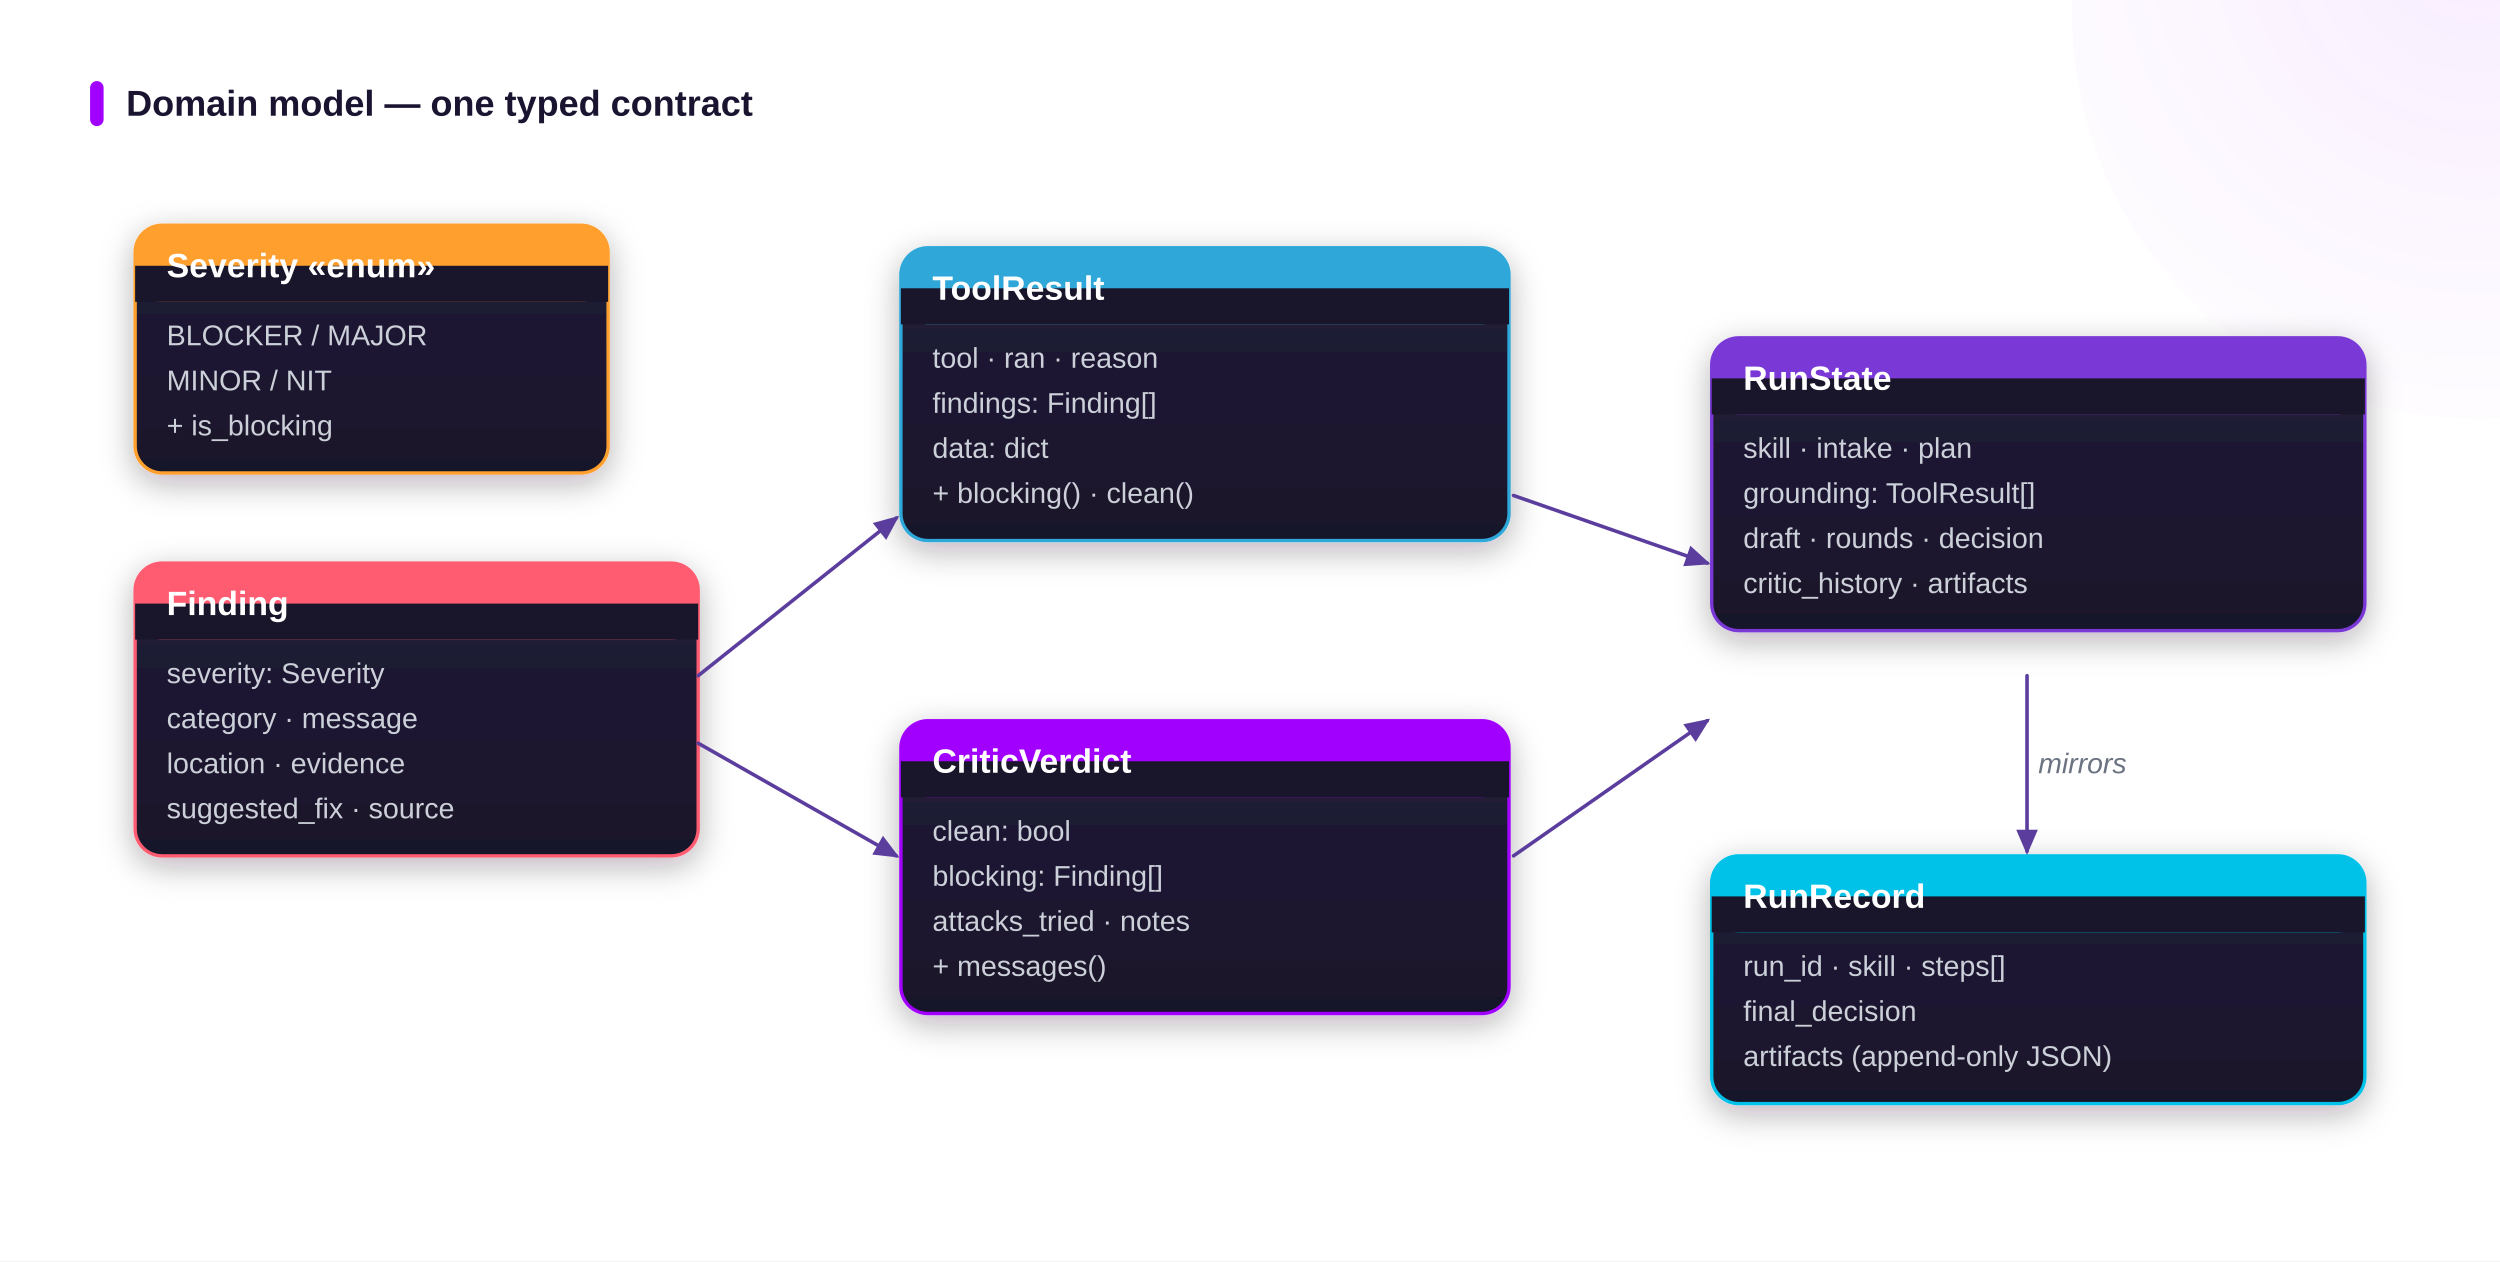
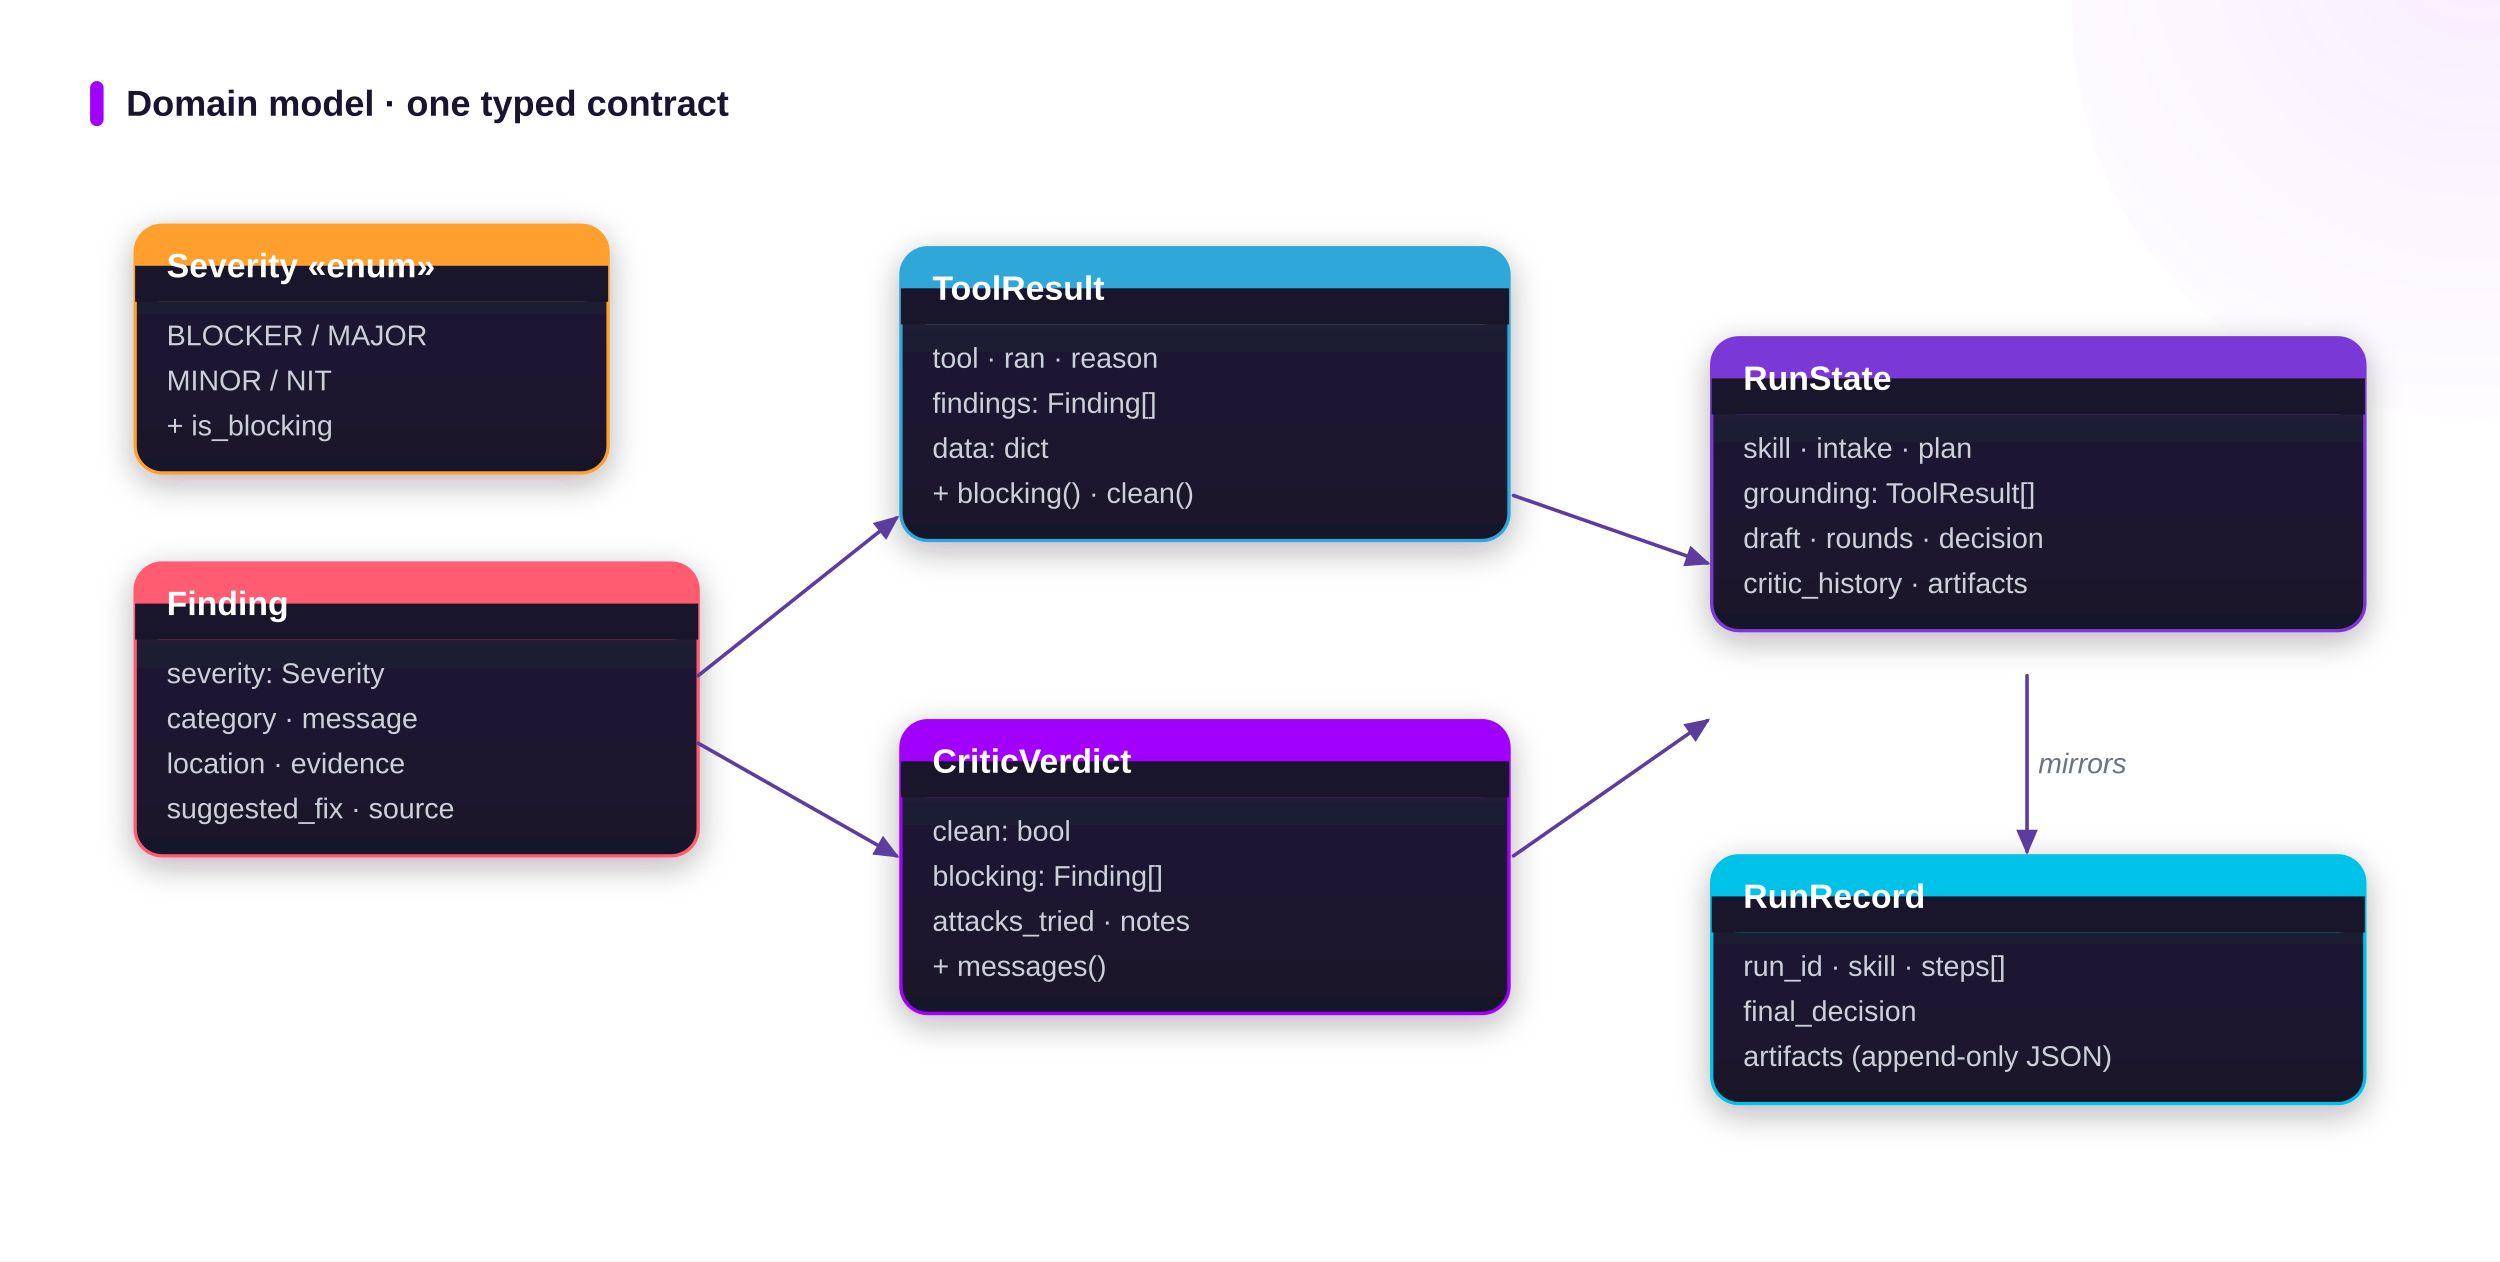
<svg xmlns="http://www.w3.org/2000/svg" viewBox="0 0 1110 560" width="1110" height="560">
  <defs>
    <filter id="softshadow" x="-30%" y="-30%" width="160%" height="160%">
      <feDropShadow dx="0" dy="4" stdDeviation="7" flood-color="#140C28" flood-opacity="0.30" />
    </filter>
    <filter id="glow" x="-50%" y="-50%" width="200%" height="200%">
      <feGaussianBlur stdDeviation="5" result="b" />
      <feMerge>
        <feMergeNode in="b" />
        <feMergeNode in="SourceGraphic" />
      </feMerge>
    </filter>
    <radialGradient id="rg1" cx="0.5" cy="0.4" r="0.7">
      <stop offset="0" stop-color="#A100FF" stop-opacity="0.07" />
      <stop offset="1" stop-color="#A100FF" stop-opacity="0" />
    </radialGradient>
    <linearGradient id="lg2" x1="0" y1="0" x2="0" y2="1">
      <stop offset="0" stop-color="#221C38" />
      <stop offset="1" stop-color="#19152A" />
    </linearGradient>
    <linearGradient id="lg3" x1="0" y1="0" x2="0" y2="1">
      <stop offset="0" stop-color="#221C38" />
      <stop offset="1" stop-color="#19152A" />
    </linearGradient>
    <linearGradient id="lg4" x1="0" y1="0" x2="0" y2="1">
      <stop offset="0" stop-color="#221C38" />
      <stop offset="1" stop-color="#19152A" />
    </linearGradient>
    <linearGradient id="lg5" x1="0" y1="0" x2="0" y2="1">
      <stop offset="0" stop-color="#221C38" />
      <stop offset="1" stop-color="#19152A" />
    </linearGradient>
    <linearGradient id="lg6" x1="0" y1="0" x2="0" y2="1">
      <stop offset="0" stop-color="#221C38" />
      <stop offset="1" stop-color="#19152A" />
    </linearGradient>
    <linearGradient id="lg7" x1="0" y1="0" x2="0" y2="1">
      <stop offset="0" stop-color="#221C38" />
      <stop offset="1" stop-color="#19152A" />
    </linearGradient>
    <marker id="ar8" markerWidth="9" markerHeight="9" refX="6" refY="3" orient="auto">
      <path d="M0,0 L7,3 L0,6 Z" fill="#5B3D9E" />
    </marker>
    <marker id="ar9" markerWidth="9" markerHeight="9" refX="6" refY="3" orient="auto">
      <path d="M0,0 L7,3 L0,6 Z" fill="#5B3D9E" />
    </marker>
    <marker id="ar10" markerWidth="9" markerHeight="9" refX="6" refY="3" orient="auto">
      <path d="M0,0 L7,3 L0,6 Z" fill="#5B3D9E" />
    </marker>
    <marker id="ar11" markerWidth="9" markerHeight="9" refX="6" refY="3" orient="auto">
      <path d="M0,0 L7,3 L0,6 Z" fill="#5B3D9E" />
    </marker>
    <marker id="ar12" markerWidth="9" markerHeight="9" refX="6" refY="3" orient="auto">
      <path d="M0,0 L7,3 L0,6 Z" fill="#5B3D9E" />
    </marker>
  </defs>
  <rect x="0.0" y="0.0" width="1110.0" height="560.0" rx="0.0" ry="0.0" fill="#FFFFFF" />
  <circle cx="1100.0" cy="6.0" r="180.0" fill="url(#rg1)" />
  <rect x="40.0" y="36.0" width="6.0" height="20.0" rx="3.0" ry="3.0" fill="#A100FF" />
  <text x="56.0" y="51.4" font-family="Segoe UI, Calibri, Arial, sans-serif" font-size="16" text-anchor="start">
-     <tspan fill="#1B1430" font-weight="700">Domain model — one typed contract</tspan>
+     <tspan fill="#1B1430" font-weight="700">Domain model · one typed contract</tspan>
  </text>
  <rect x="60.0" y="100.0" width="210.0" height="110.0" rx="12.0" ry="12.0" fill="url(#lg2)" stroke="#FF9F2E" stroke-width="1.5" filter="url(#softshadow)" />
  <rect x="60.0" y="100.0" width="210.0" height="34.0" rx="12.0" ry="12.0" fill="#FF9F2E" />
  <rect x="60.0" y="118.0" width="210.0" height="16.0" rx="0.0" ry="0.0" fill="#19152A" />
  <text x="74.0" y="123.1" font-family="Segoe UI, Calibri, Arial, sans-serif" font-size="15.0" text-anchor="start">
    <tspan fill="#FFFFFF" font-weight="700">Severity «enum»</tspan>
  </text>
  <text x="74.0" y="153.3" font-family="Segoe UI, Calibri, Arial, sans-serif" font-size="12.7" text-anchor="start">
    <tspan fill="#CBD0D9" font-weight="400">BLOCKER / MAJOR</tspan>
  </text>
  <text x="74.0" y="173.3" font-family="Segoe UI, Calibri, Arial, sans-serif" font-size="12.7" text-anchor="start">
    <tspan fill="#CBD0D9" font-weight="400">MINOR / NIT</tspan>
  </text>
  <text x="74.0" y="193.3" font-family="Segoe UI, Calibri, Arial, sans-serif" font-size="12.7" text-anchor="start">
    <tspan fill="#CBD0D9" font-weight="400">+ is_blocking</tspan>
  </text>
  <rect x="60.0" y="250.0" width="250.0" height="130.0" rx="12.0" ry="12.0" fill="url(#lg3)" stroke="#FF5C72" stroke-width="1.5" filter="url(#softshadow)" />
  <rect x="60.0" y="250.0" width="250.0" height="34.0" rx="12.0" ry="12.0" fill="#FF5C72" />
  <rect x="60.0" y="268.0" width="250.0" height="16.0" rx="0.0" ry="0.0" fill="#19152A" />
  <text x="74.0" y="273.1" font-family="Segoe UI, Calibri, Arial, sans-serif" font-size="15.0" text-anchor="start">
    <tspan fill="#FFFFFF" font-weight="700">Finding</tspan>
  </text>
  <text x="74.0" y="303.3" font-family="Segoe UI, Calibri, Arial, sans-serif" font-size="12.7" text-anchor="start">
    <tspan fill="#CBD0D9" font-weight="400">severity: Severity</tspan>
  </text>
  <text x="74.0" y="323.3" font-family="Segoe UI, Calibri, Arial, sans-serif" font-size="12.7" text-anchor="start">
    <tspan fill="#CBD0D9" font-weight="400">category · message</tspan>
  </text>
  <text x="74.0" y="343.3" font-family="Segoe UI, Calibri, Arial, sans-serif" font-size="12.7" text-anchor="start">
    <tspan fill="#CBD0D9" font-weight="400">location · evidence</tspan>
  </text>
  <text x="74.0" y="363.3" font-family="Segoe UI, Calibri, Arial, sans-serif" font-size="12.7" text-anchor="start">
    <tspan fill="#CBD0D9" font-weight="400">suggested_fix · source</tspan>
  </text>
  <rect x="400.0" y="110.0" width="270.0" height="130.0" rx="12.0" ry="12.0" fill="url(#lg4)" stroke="#2FA8D9" stroke-width="1.5" filter="url(#softshadow)" />
  <rect x="400.0" y="110.0" width="270.0" height="34.0" rx="12.0" ry="12.0" fill="#2FA8D9" />
  <rect x="400.0" y="128.0" width="270.0" height="16.0" rx="0.0" ry="0.0" fill="#19152A" />
  <text x="414.0" y="133.1" font-family="Segoe UI, Calibri, Arial, sans-serif" font-size="15.0" text-anchor="start">
    <tspan fill="#FFFFFF" font-weight="700">ToolResult</tspan>
  </text>
  <text x="414.0" y="163.3" font-family="Segoe UI, Calibri, Arial, sans-serif" font-size="12.7" text-anchor="start">
    <tspan fill="#CBD0D9" font-weight="400">tool · ran · reason</tspan>
  </text>
  <text x="414.0" y="183.3" font-family="Segoe UI, Calibri, Arial, sans-serif" font-size="12.7" text-anchor="start">
    <tspan fill="#CBD0D9" font-weight="400">findings: Finding[]</tspan>
  </text>
  <text x="414.0" y="203.3" font-family="Segoe UI, Calibri, Arial, sans-serif" font-size="12.7" text-anchor="start">
    <tspan fill="#CBD0D9" font-weight="400">data: dict</tspan>
  </text>
  <text x="414.0" y="223.3" font-family="Segoe UI, Calibri, Arial, sans-serif" font-size="12.7" text-anchor="start">
    <tspan fill="#CBD0D9" font-weight="400">+ blocking() · clean()</tspan>
  </text>
  <rect x="400.0" y="320.0" width="270.0" height="130.0" rx="12.0" ry="12.0" fill="url(#lg5)" stroke="#A100FF" stroke-width="1.5" filter="url(#softshadow)" />
  <rect x="400.0" y="320.0" width="270.0" height="34.0" rx="12.0" ry="12.0" fill="#A100FF" />
  <rect x="400.0" y="338.0" width="270.0" height="16.0" rx="0.0" ry="0.0" fill="#19152A" />
  <text x="414.0" y="343.1" font-family="Segoe UI, Calibri, Arial, sans-serif" font-size="15.0" text-anchor="start">
    <tspan fill="#FFFFFF" font-weight="700">CriticVerdict</tspan>
  </text>
  <text x="414.0" y="373.3" font-family="Segoe UI, Calibri, Arial, sans-serif" font-size="12.7" text-anchor="start">
    <tspan fill="#CBD0D9" font-weight="400">clean: bool</tspan>
  </text>
  <text x="414.0" y="393.3" font-family="Segoe UI, Calibri, Arial, sans-serif" font-size="12.7" text-anchor="start">
    <tspan fill="#CBD0D9" font-weight="400">blocking: Finding[]</tspan>
  </text>
  <text x="414.0" y="413.3" font-family="Segoe UI, Calibri, Arial, sans-serif" font-size="12.7" text-anchor="start">
    <tspan fill="#CBD0D9" font-weight="400">attacks_tried · notes</tspan>
  </text>
  <text x="414.0" y="433.3" font-family="Segoe UI, Calibri, Arial, sans-serif" font-size="12.7" text-anchor="start">
    <tspan fill="#CBD0D9" font-weight="400">+ messages()</tspan>
  </text>
  <rect x="760.0" y="150.0" width="290.0" height="130.0" rx="12.0" ry="12.0" fill="url(#lg6)" stroke="#7A38D6" stroke-width="1.5" filter="url(#softshadow)" />
  <rect x="760.0" y="150.0" width="290.0" height="34.0" rx="12.0" ry="12.0" fill="#7A38D6" />
  <rect x="760.0" y="168.0" width="290.0" height="16.0" rx="0.0" ry="0.0" fill="#19152A" />
  <text x="774.0" y="173.1" font-family="Segoe UI, Calibri, Arial, sans-serif" font-size="15.0" text-anchor="start">
    <tspan fill="#FFFFFF" font-weight="700">RunState</tspan>
  </text>
  <text x="774.0" y="203.3" font-family="Segoe UI, Calibri, Arial, sans-serif" font-size="12.7" text-anchor="start">
    <tspan fill="#CBD0D9" font-weight="400">skill · intake · plan</tspan>
  </text>
  <text x="774.0" y="223.3" font-family="Segoe UI, Calibri, Arial, sans-serif" font-size="12.7" text-anchor="start">
    <tspan fill="#CBD0D9" font-weight="400">grounding: ToolResult[]</tspan>
  </text>
  <text x="774.0" y="243.3" font-family="Segoe UI, Calibri, Arial, sans-serif" font-size="12.7" text-anchor="start">
    <tspan fill="#CBD0D9" font-weight="400">draft · rounds · decision</tspan>
  </text>
  <text x="774.0" y="263.3" font-family="Segoe UI, Calibri, Arial, sans-serif" font-size="12.7" text-anchor="start">
    <tspan fill="#CBD0D9" font-weight="400">critic_history · artifacts</tspan>
  </text>
  <rect x="760.0" y="380.0" width="290.0" height="110.0" rx="12.0" ry="12.0" fill="url(#lg7)" stroke="#00C2E8" stroke-width="1.5" filter="url(#softshadow)" />
  <rect x="760.0" y="380.0" width="290.0" height="34.0" rx="12.0" ry="12.0" fill="#00C2E8" />
  <rect x="760.0" y="398.0" width="290.0" height="16.0" rx="0.0" ry="0.0" fill="#19152A" />
  <text x="774.0" y="403.1" font-family="Segoe UI, Calibri, Arial, sans-serif" font-size="15.0" text-anchor="start">
    <tspan fill="#FFFFFF" font-weight="700">RunRecord</tspan>
  </text>
  <text x="774.0" y="433.3" font-family="Segoe UI, Calibri, Arial, sans-serif" font-size="12.7" text-anchor="start">
    <tspan fill="#CBD0D9" font-weight="400">run_id · skill · steps[]</tspan>
  </text>
  <text x="774.0" y="453.3" font-family="Segoe UI, Calibri, Arial, sans-serif" font-size="12.7" text-anchor="start">
    <tspan fill="#CBD0D9" font-weight="400">final_decision</tspan>
  </text>
  <text x="774.0" y="473.3" font-family="Segoe UI, Calibri, Arial, sans-serif" font-size="12.7" text-anchor="start">
    <tspan fill="#CBD0D9" font-weight="400">artifacts (append-only JSON)</tspan>
  </text>
  <line x1="310.0" y1="300.0" x2="398.0" y2="230.0" stroke="#5B3D9E" stroke-width="1.6" stroke-linecap="round" marker-end="url(#ar8)" />
  <line x1="310.0" y1="330.0" x2="398.0" y2="380.0" stroke="#5B3D9E" stroke-width="1.6" stroke-linecap="round" marker-end="url(#ar9)" />
  <line x1="672.0" y1="220.0" x2="758.0" y2="250.0" stroke="#5B3D9E" stroke-width="1.6" stroke-linecap="round" marker-end="url(#ar10)" />
  <line x1="672.0" y1="380.0" x2="758.0" y2="320.0" stroke="#5B3D9E" stroke-width="1.6" stroke-linecap="round" marker-end="url(#ar11)" />
  <line x1="900.0" y1="300.0" x2="900.0" y2="378.0" stroke="#5B3D9E" stroke-width="1.6" stroke-linecap="round" marker-end="url(#ar12)" />
  <text x="905.0" y="343.3" font-family="Segoe UI, Calibri, Arial, sans-serif" font-size="12.6" text-anchor="start">
    <tspan fill="#6B7280" font-weight="400" font-style="italic">mirrors</tspan>
  </text>
</svg>
